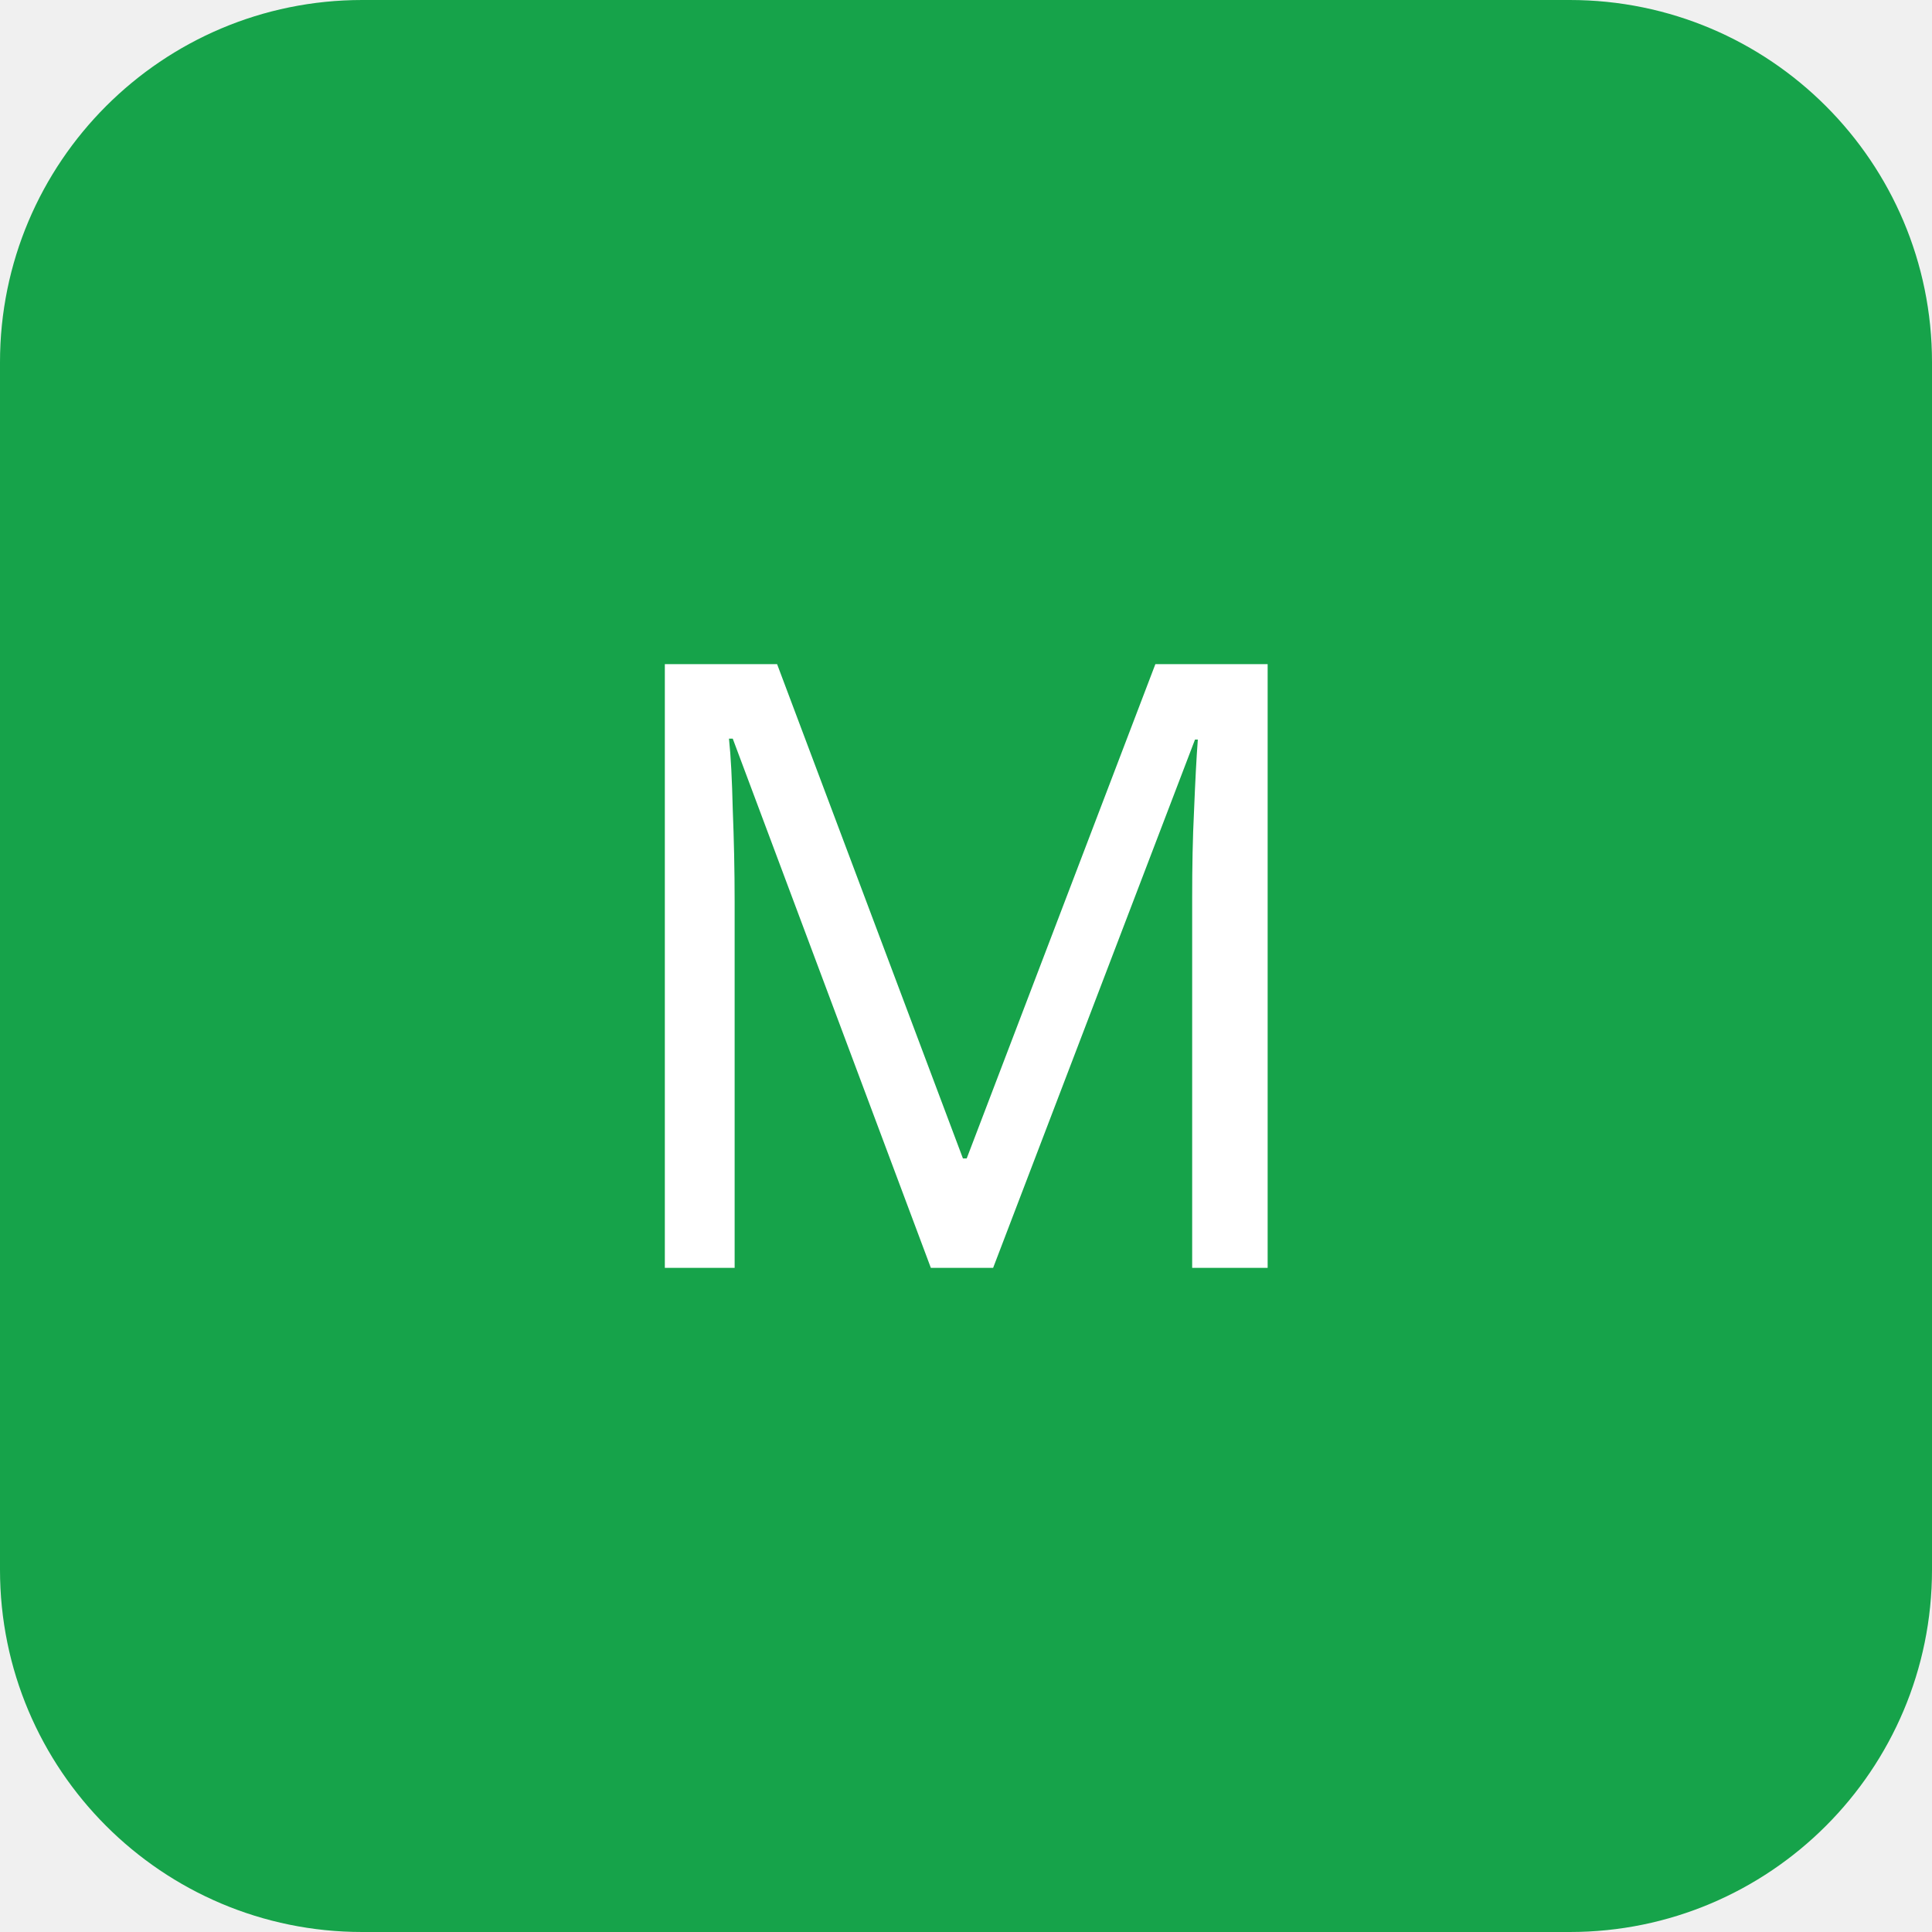
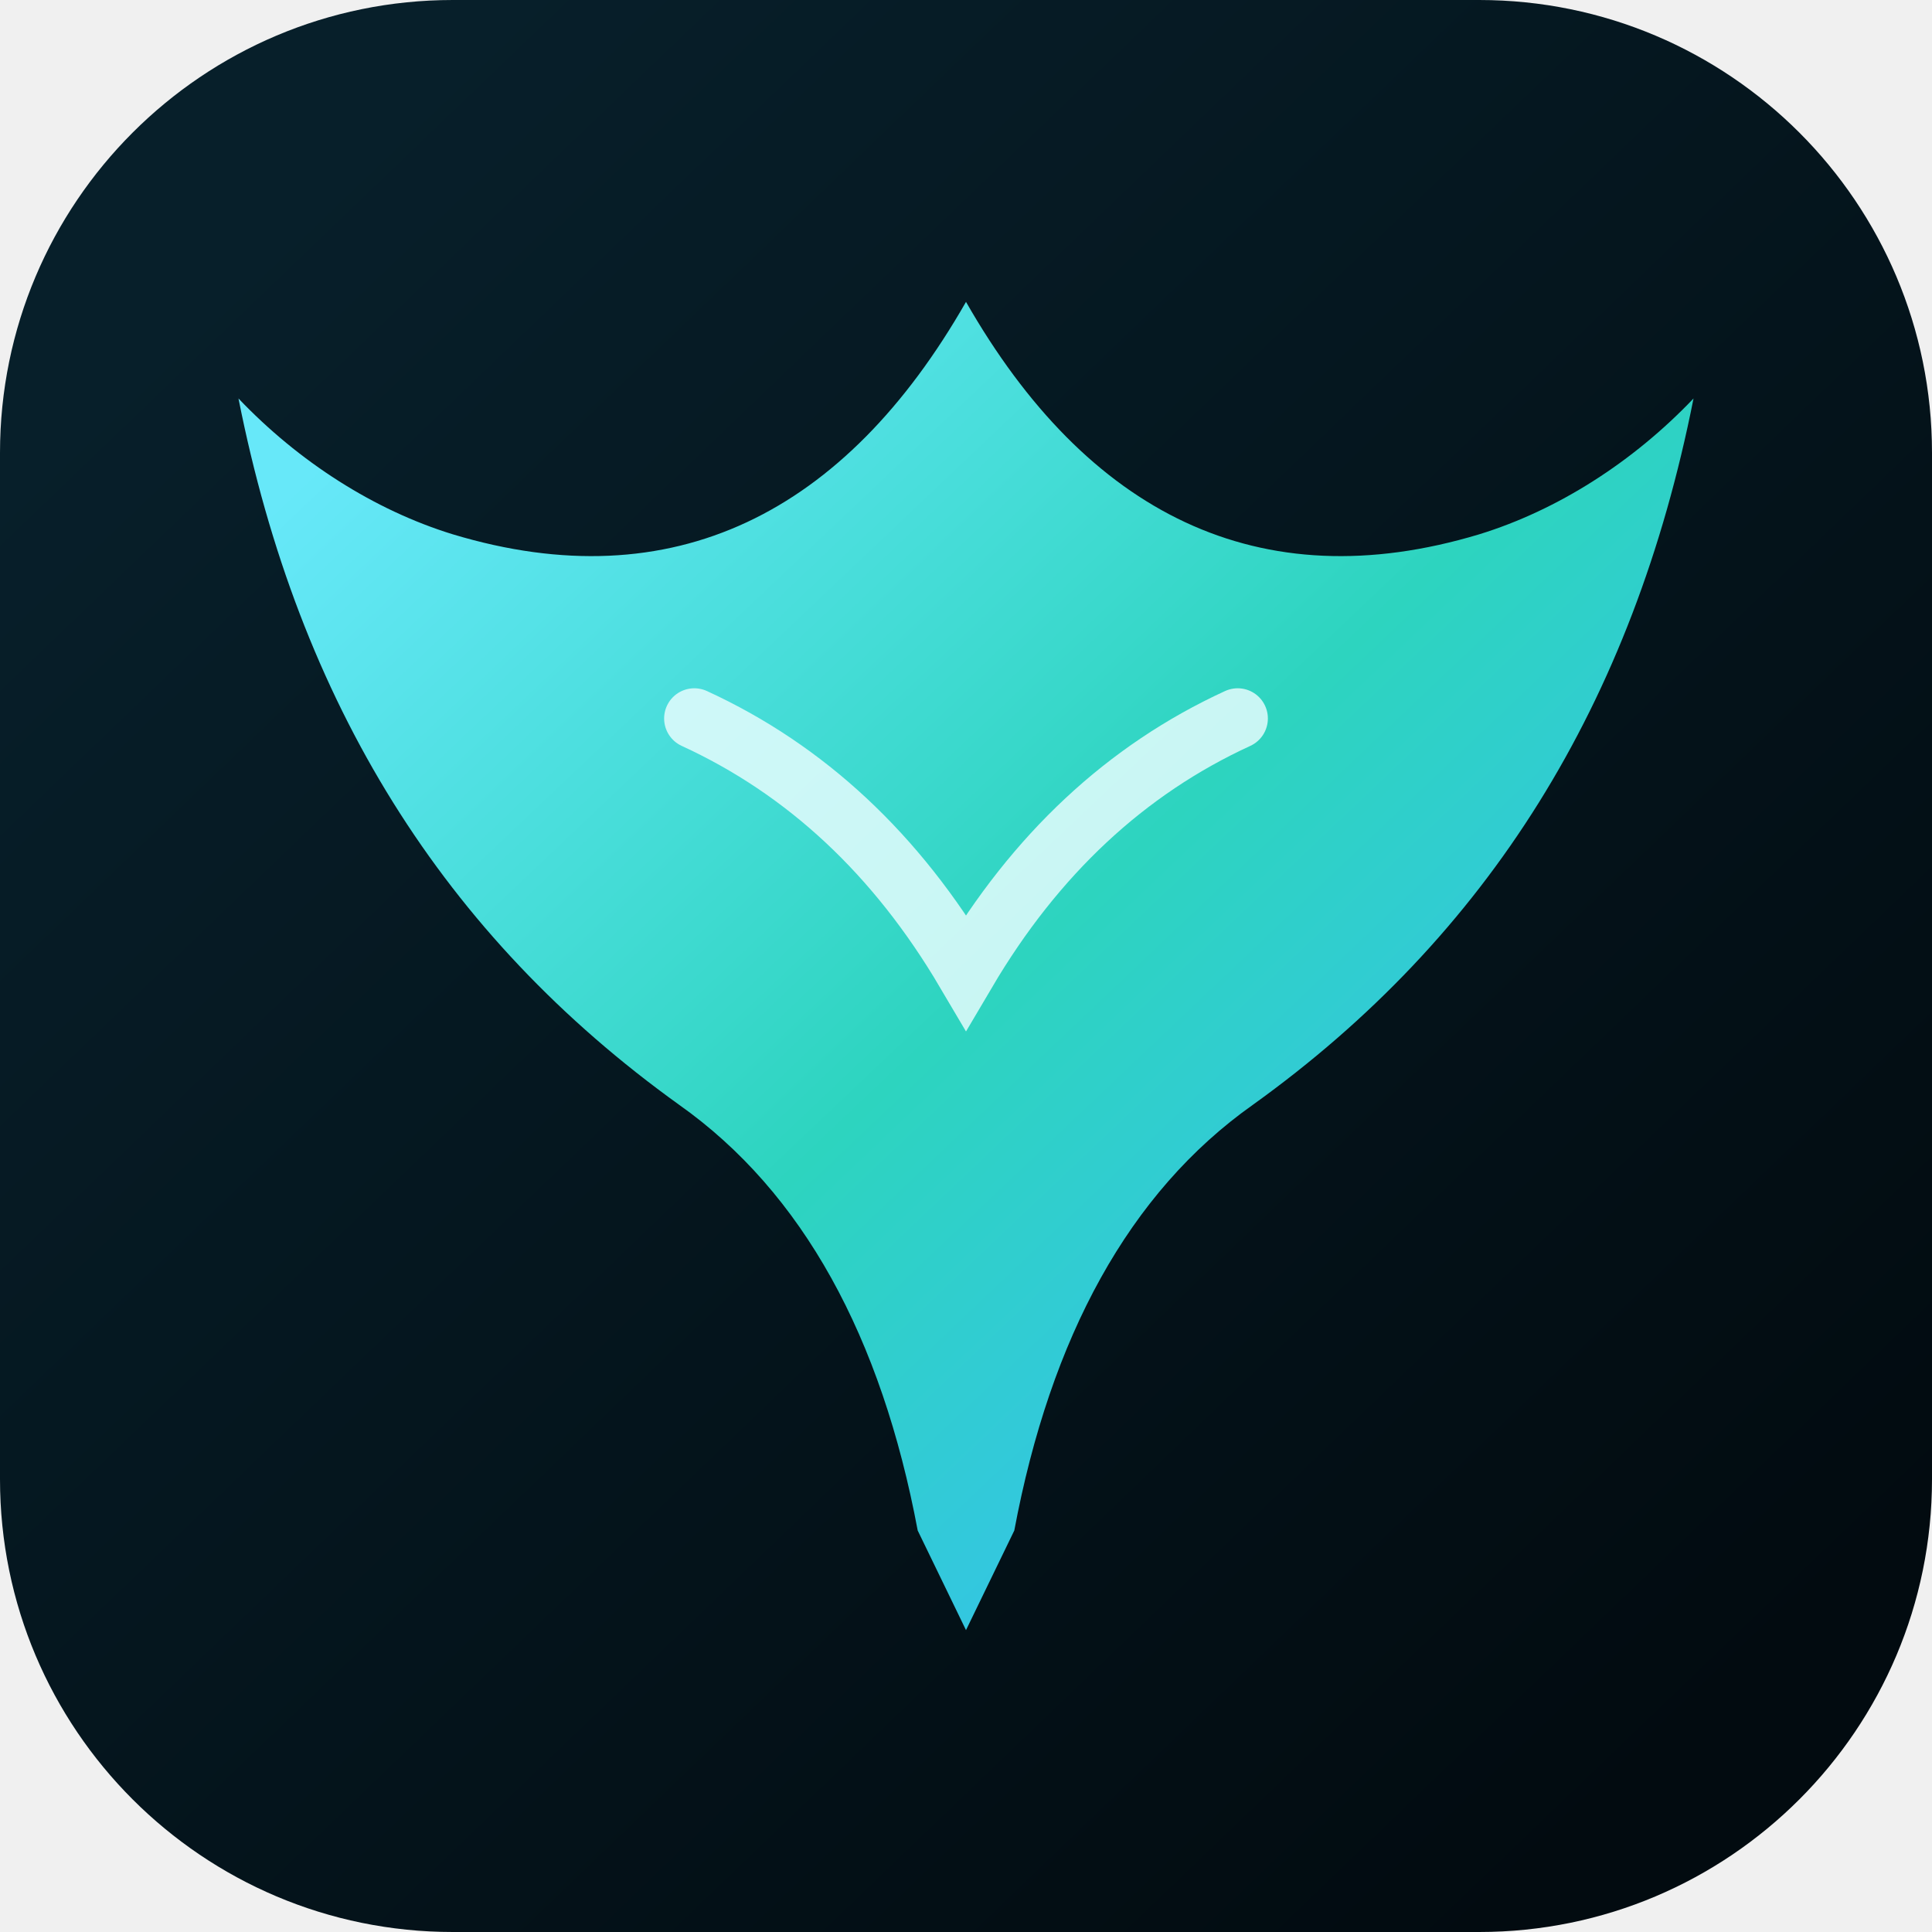
- <svg xmlns="http://www.w3.org/2000/svg" viewBox="0 0 32 32">
-   <rect width="32" height="32" rx="6" fill="#16a34a" />
-   <text x="16" y="21" font-size="14" fill="white" text-anchor="middle" font-family="system-ui,sans-serif">M</text>
+ <svg xmlns="http://www.w3.org/2000/svg" viewBox="0 0 64 64" role="img" aria-labelledby="title">
+   <defs>
+     <linearGradient id="ocean" x1="8" y1="8" x2="56" y2="58" gradientUnits="userSpaceOnUse">
+       <stop stop-color="#071f2a" />
+       <stop offset="1" stop-color="#020b10" />
+     </linearGradient>
+     <linearGradient id="ray" x1="13" y1="13" x2="50" y2="52" gradientUnits="userSpaceOnUse">
+       <stop stop-color="#67e8f9" />
+       <stop offset="0.52" stop-color="#2dd4bf" />
+       <stop offset="1" stop-color="#38bdf8" />
+     </linearGradient>
+   </defs>
+   <rect width="64" height="64" rx="15" fill="url(#ocean)" />
+   <path fill="url(#ray)" d="M32 10c-4 7-9.7 9.9-17 7.7-2.6-.8-5.1-2.4-7.1-4.5 2 10.1 6.8 17.8 14.6 23.4 4.1 2.9 6.7 7.7 7.9 14.1L32 54l1.6-3.3c1.2-6.4 3.8-11.2 7.9-14.1C49.3 31 54.1 23.3 56.1 13.2c-2 2.1-4.5 3.7-7.1 4.5-7.3 2.2-13-.7-17-7.7Z" />
+   <path fill="none" stroke="#ecfeff" stroke-linecap="round" stroke-width="2" d="M23 23.8c3.7 1.7 6.7 4.5 9 8.4 2.3-3.9 5.3-6.7 9-8.4" opacity=".82" />
</svg>
